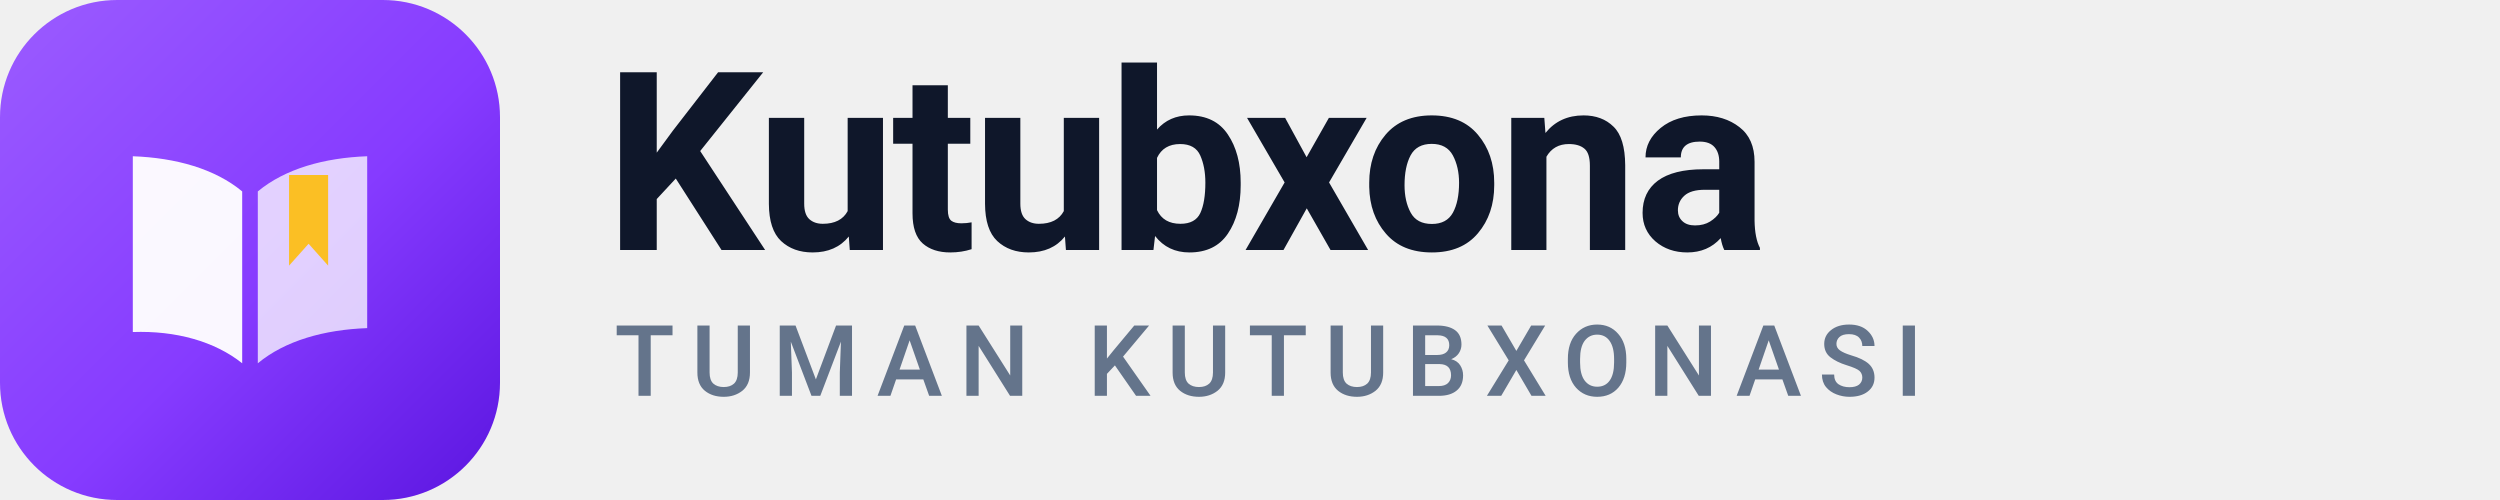
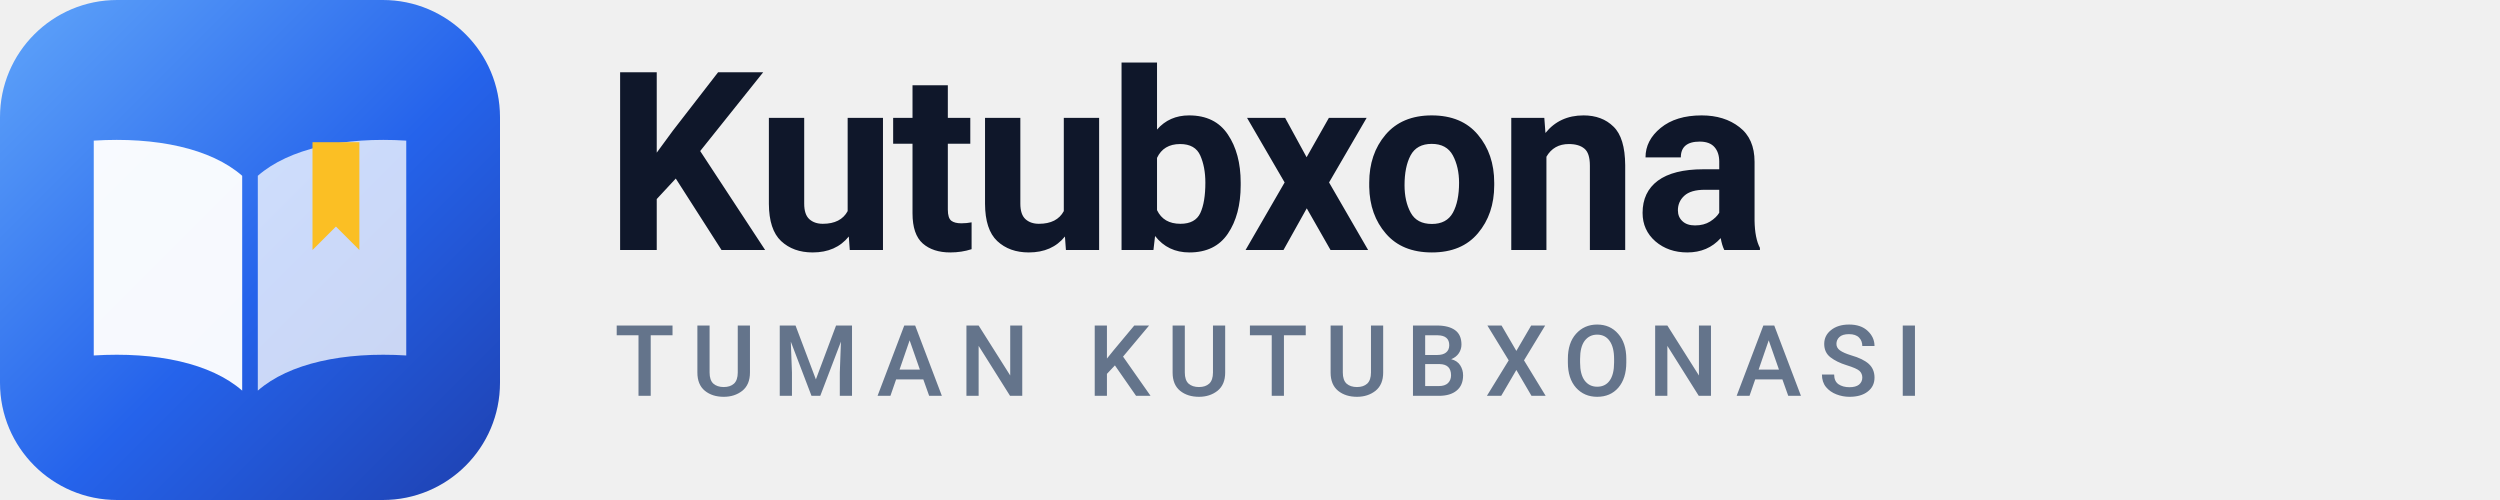
<svg xmlns="http://www.w3.org/2000/svg" viewBox="0 0 240 48" width="240" height="48" role="img" aria-label="Kutubxona">
  <defs>
    <linearGradient id="kutubxona-lockup-bg" x1="0" y1="0" x2="1" y2="1">
-       <stop offset="0" stop-color="#9B5CFF" />
-       <stop offset="0.55" stop-color="#863BFF" />
-       <stop offset="1" stop-color="#5B15E0" />
+       <stop offset="0" stop-color="#60A5FA" />
+       <stop offset="0.55" stop-color="#2563EB" />
+       <stop offset="1" stop-color="#1E40AF" />
    </linearGradient>
    <style>
      .kutubxona-word { font-family: ui-sans-serif, system-ui, -apple-system, "Segoe UI", Roboto, "Helvetica Neue", sans-serif; font-size: 24px; font-weight: 700; letter-spacing: -0.4px; fill: #0F172A; }
      .kutubxona-sub { font-family: ui-sans-serif, system-ui, -apple-system, "Segoe UI", Roboto, "Helvetica Neue", sans-serif; font-size: 9.5px; font-weight: 500; letter-spacing: 1.6px; fill: #64748B; }
      @media (prefers-color-scheme: dark) { .kutubxona-word { fill: #F1F5F9; } .kutubxona-sub { fill: #94A3B8; } }
    </style>
  </defs>
  <g transform="translate(0 0) scale(0.75)">
    <rect width="64" height="64" rx="15" fill="url(#kutubxona-lockup-bg)" />
-     <path d="M31 24.5C27.5 21.6 22.5 20.2 17 20v22.5c5.5-.2 10.5 1.2 14 4z" fill="#fff" fill-opacity=".96" />
-     <path d="M33 24.5c3.5-2.9 8.5-4.3 14-4.5V42c-5.5.2-10.5 1.6-14 4.5z" fill="#fff" fill-opacity=".76" />
-     <path d="M37 22.4h5V34l-2.5-2.8L37 34z" fill="#FBBF24" />
+     <path d="M31 22.5C27 19 20 17.5 12 18v27.5c8-.5 15 1 19 4.5z" fill="#fff" fill-opacity=".96" />
+     <path d="M33 22.5c4-3.5 11-5 19-4.5v27.5c-8-.5-15 1-19 4.5z" fill="#fff" fill-opacity=".76" />
+     <path d="M40 18.2h6V32l-3-3-3 3z" fill="#FBBF24" />
  </g>
  <text class="kutubxona-word" x="58" y="24">Kutubxona</text>
  <text class="kutubxona-sub" x="59" y="38">TUMAN KUTUBXONASI</text>
</svg>
